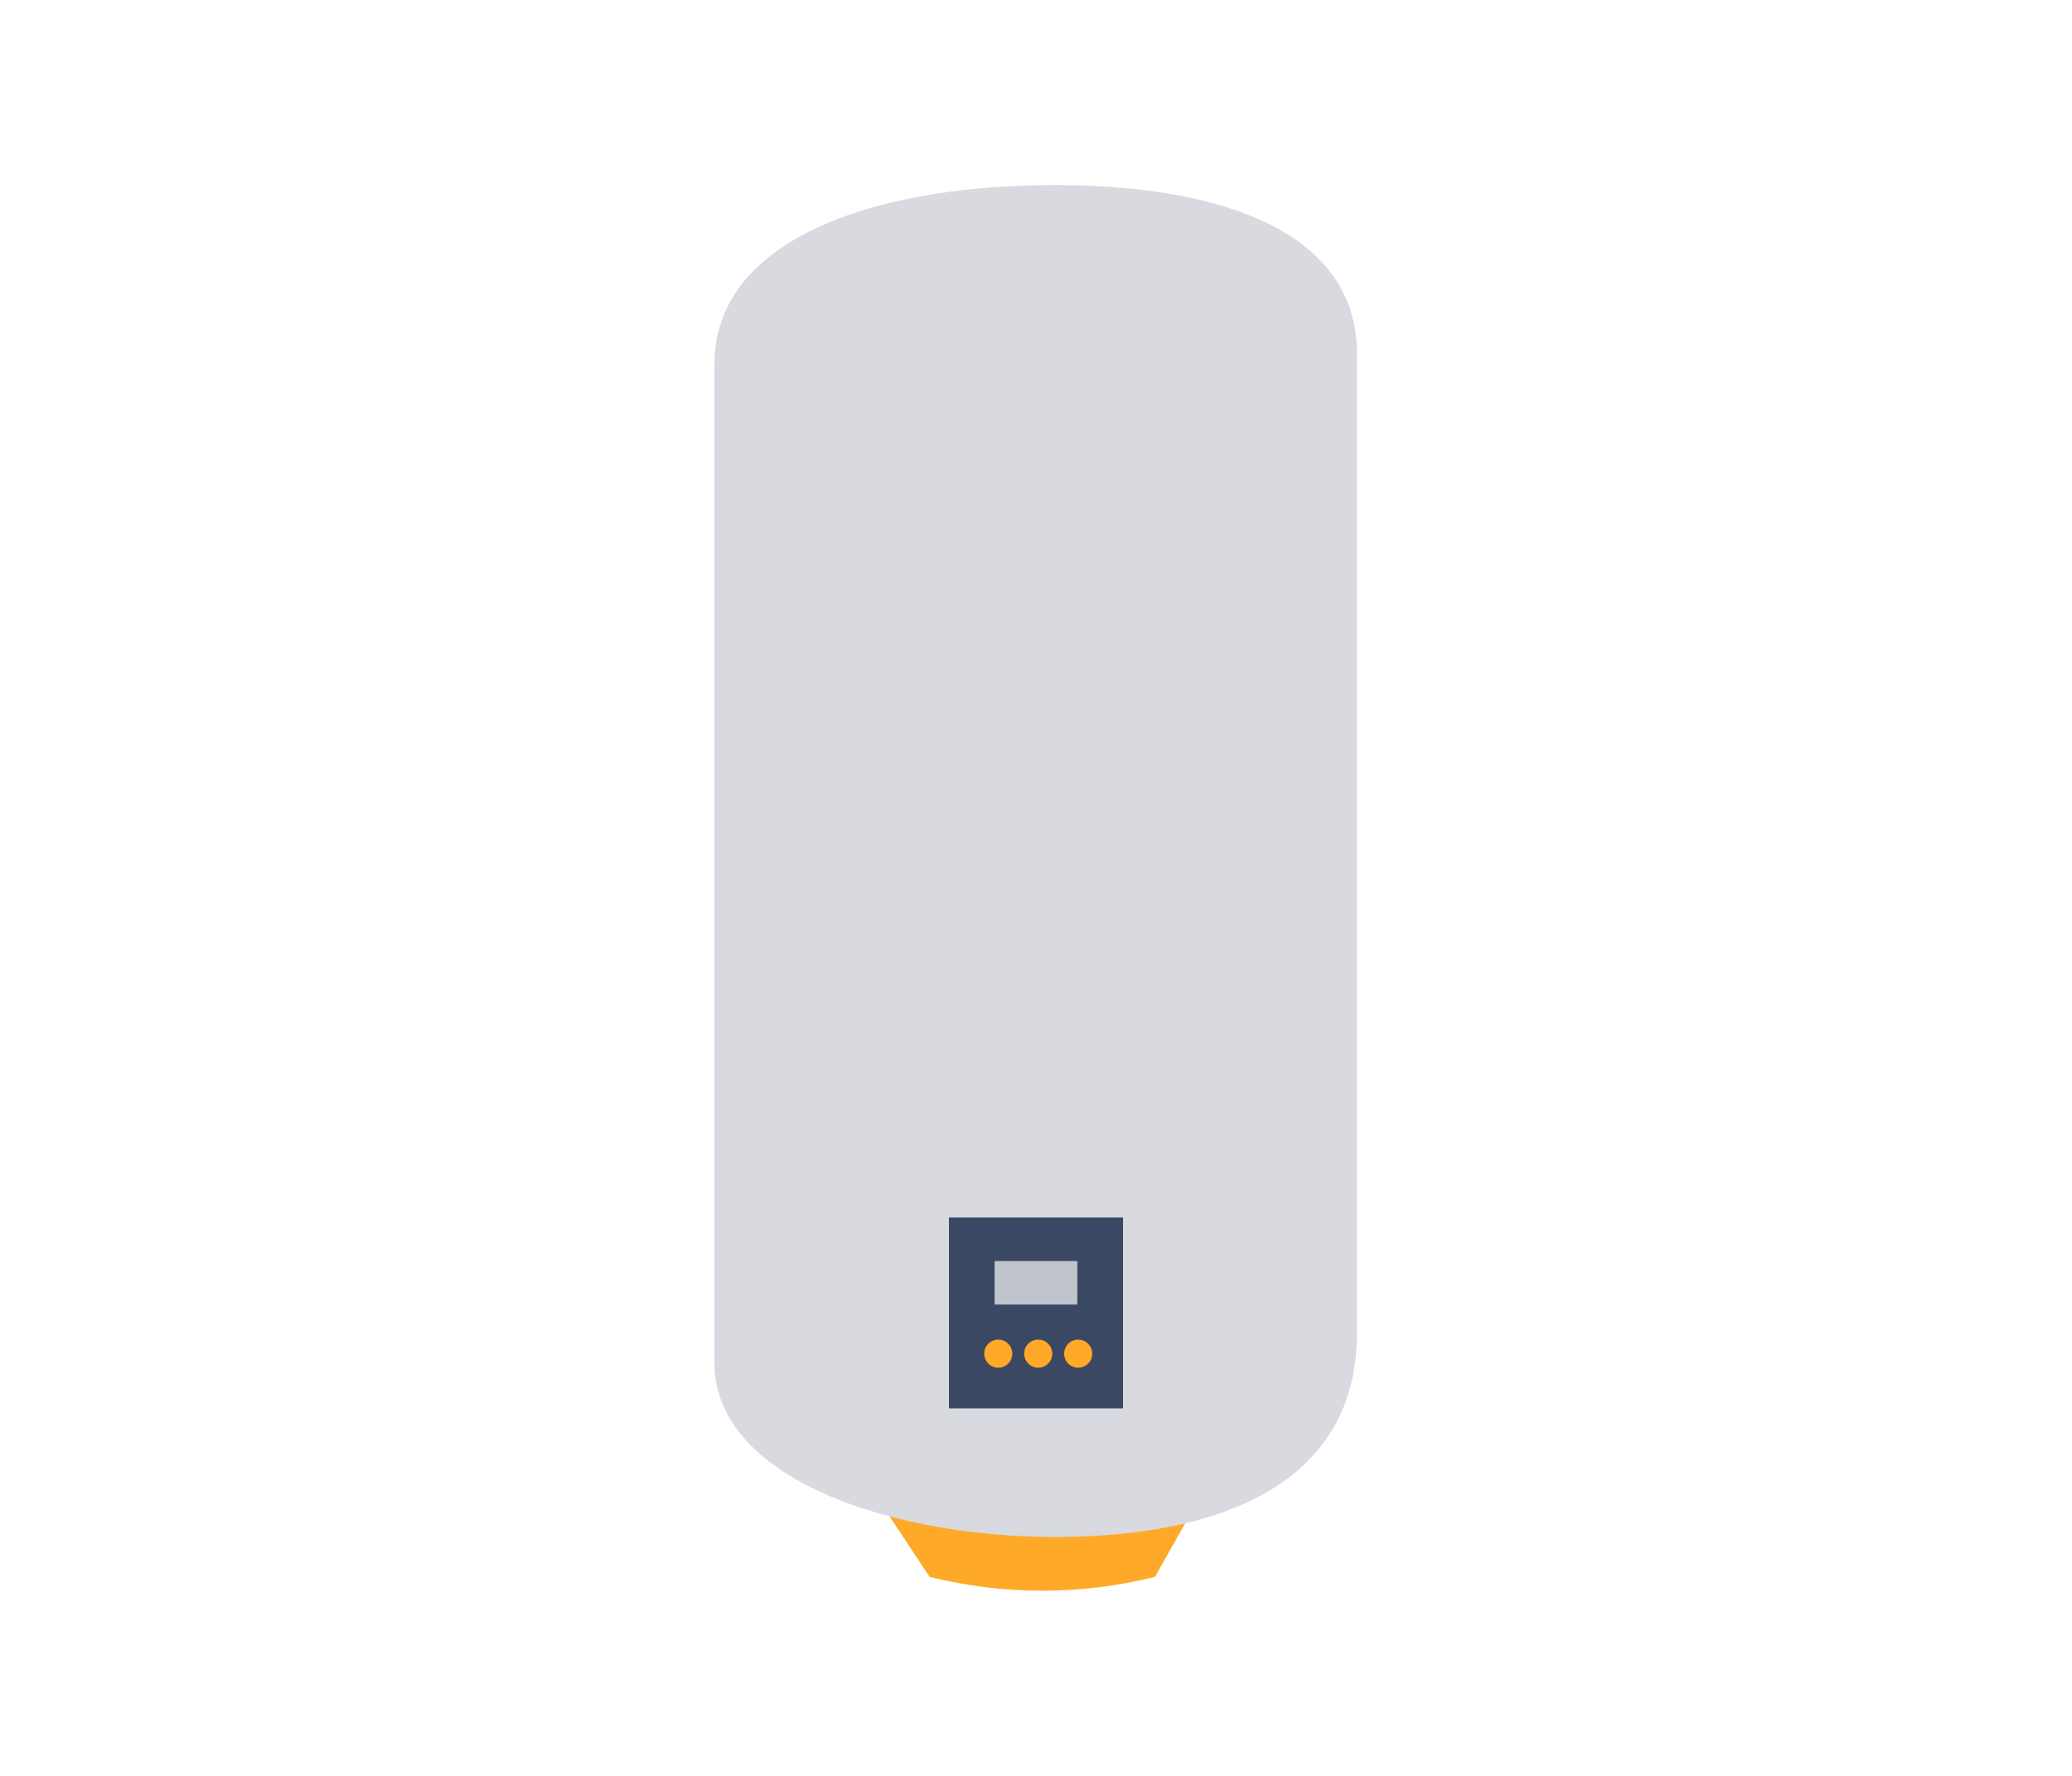
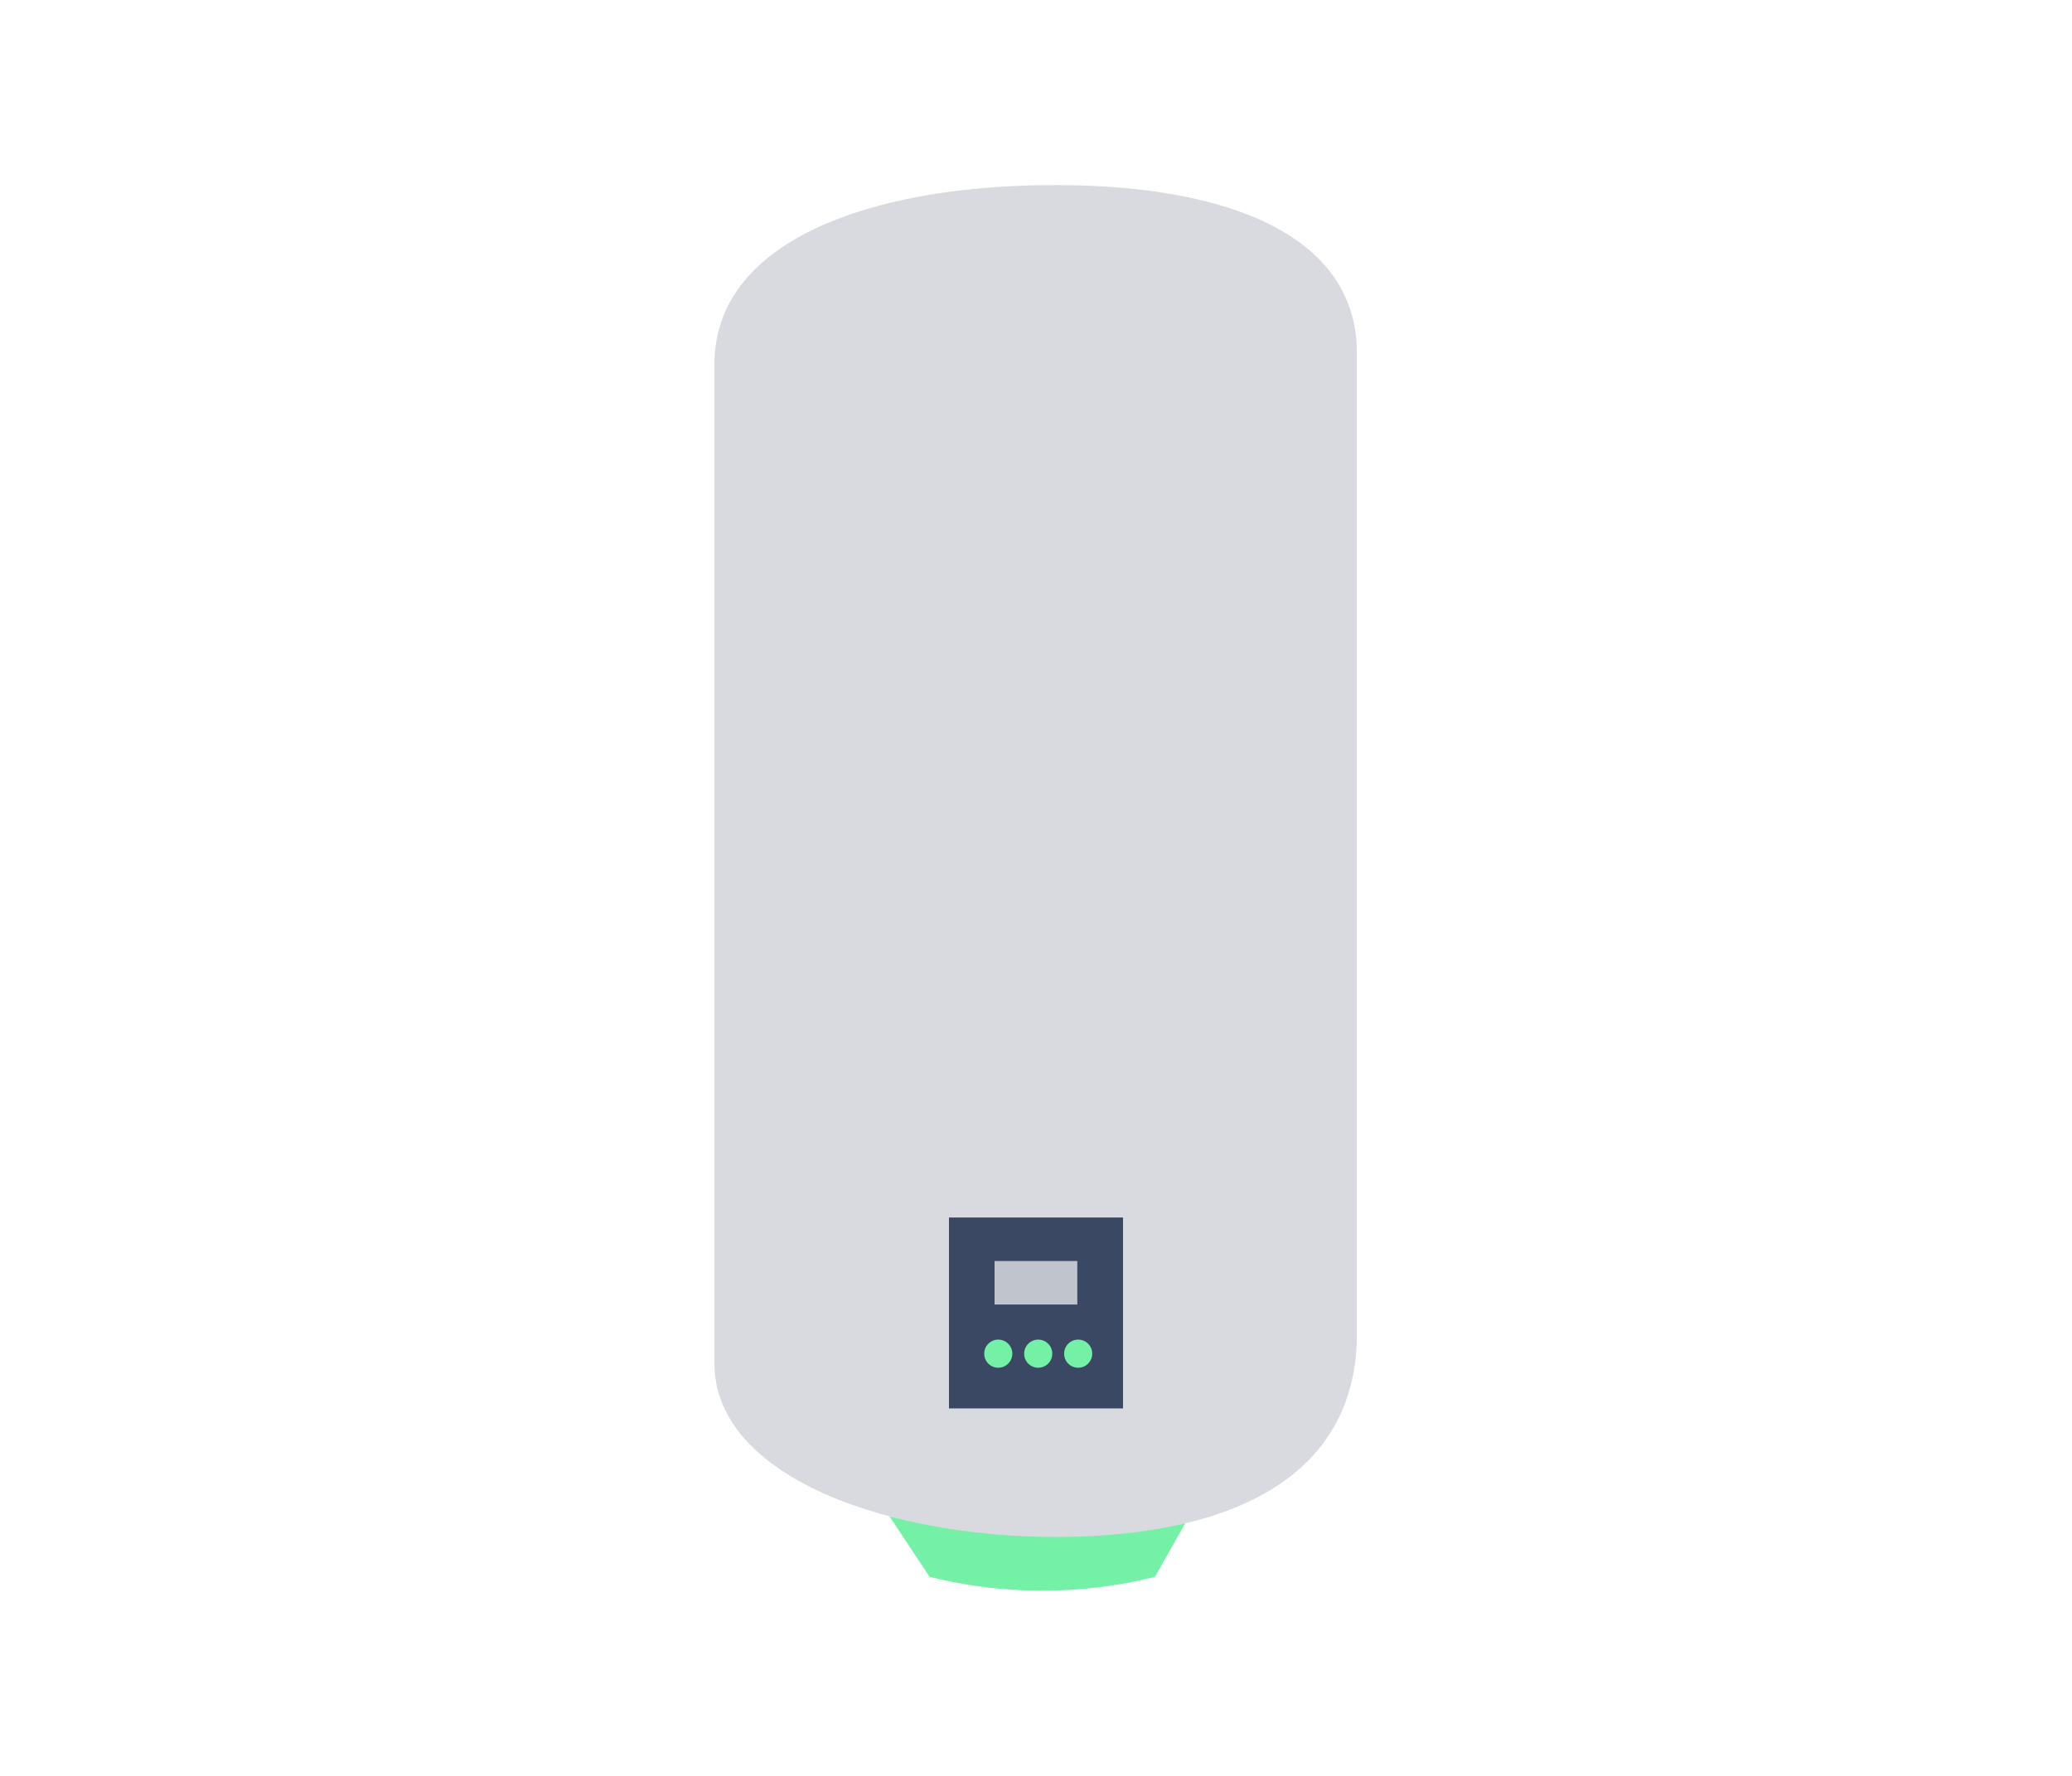
<svg xmlns="http://www.w3.org/2000/svg" id="Calque_1" data-name="Calque 1" viewBox="0 0 140 120">
  <defs>
-     <style>.cls-1{fill:#ffa929}</style>
+     <style>.cls-1{fill:#74f0a7}</style>
  </defs>
  <path class="cls-1" d="M58.41 99.91l4.4 6.64a31.38 31.38 0 0 0 15.23 0l3.55-6.29z" />
  <path d="M73.83 103.79c-12 .65-25.56-3.41-25.56-11.69V24.62c0-8.28 10.39-12 22.41-12.11 11.89-.13 21 3.22 21 11.34v66.21c.05 8.11-5.96 13.09-17.85 13.73z" fill="#d8dae0" />
  <path fill="#3b4863" d="M64.12 82.27h11.76v12.9H64.12z" />
  <circle class="cls-1" cx="70.15" cy="91.47" r=".95" />
  <circle class="cls-1" cx="72.85" cy="91.47" r=".95" />
  <circle class="cls-1" cx="67.45" cy="91.47" r=".95" />
  <path fill="#c0c4cd" d="M67.2 85.21h5.59v2.94H67.2z" />
</svg>
